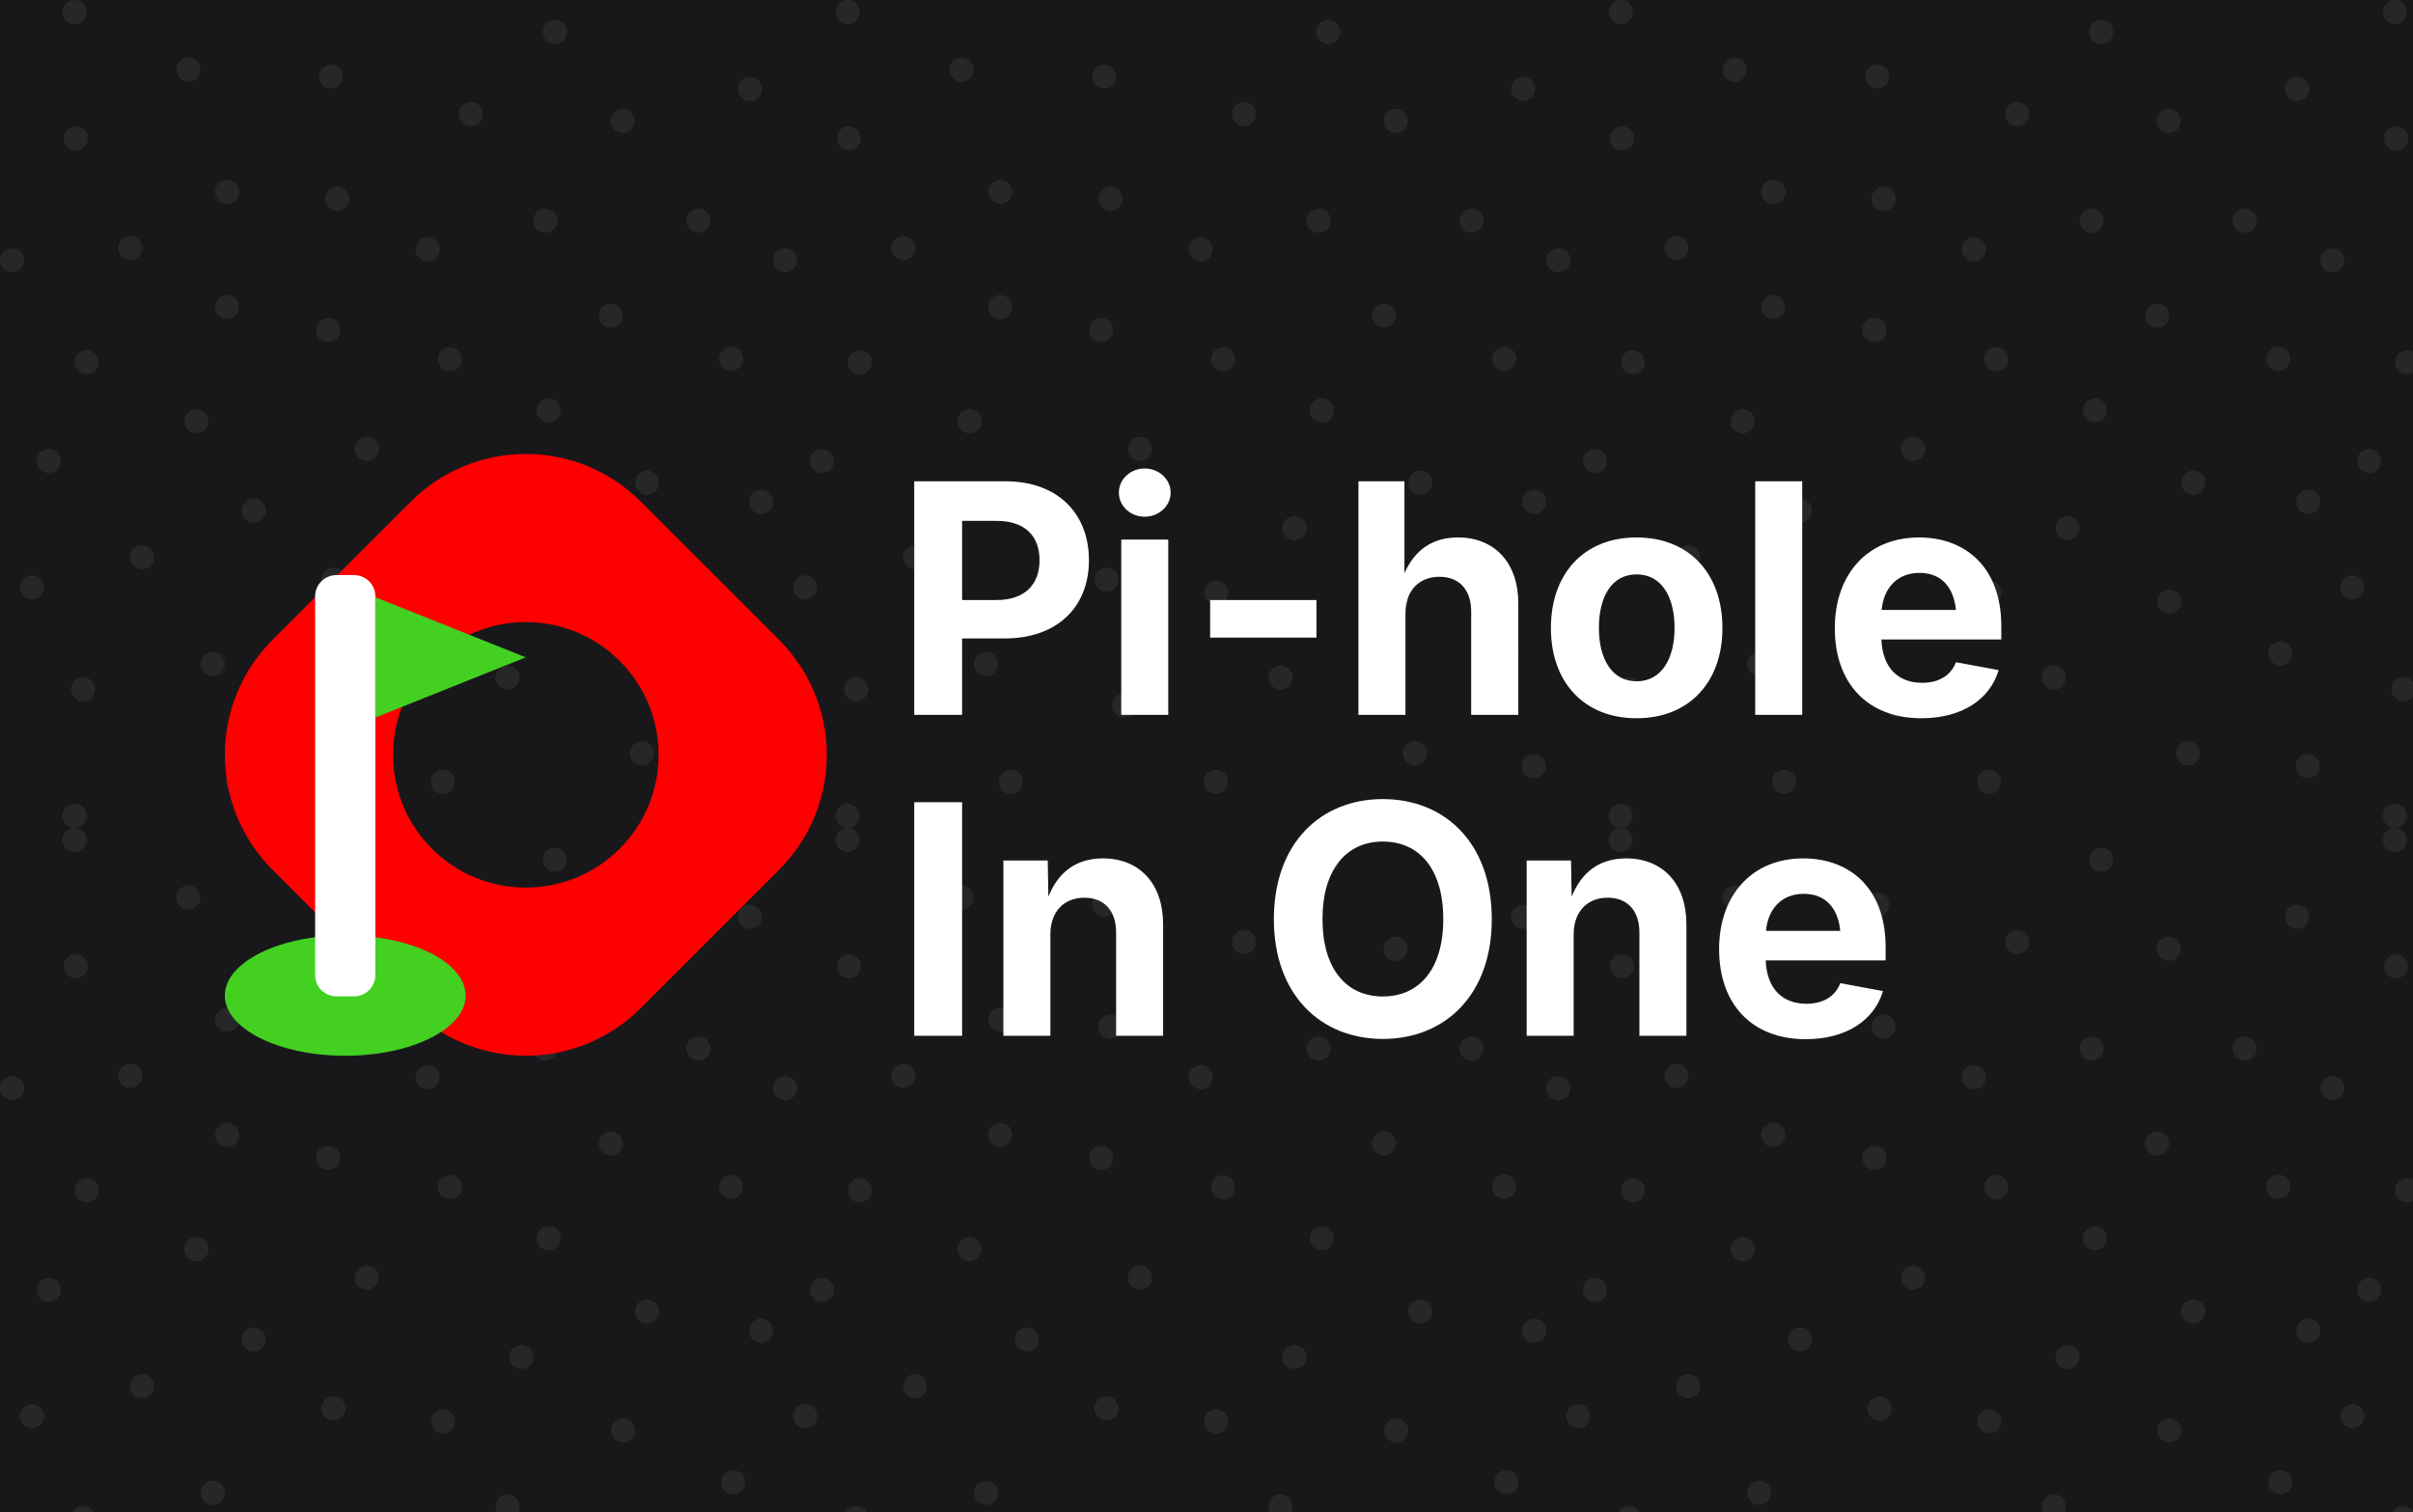
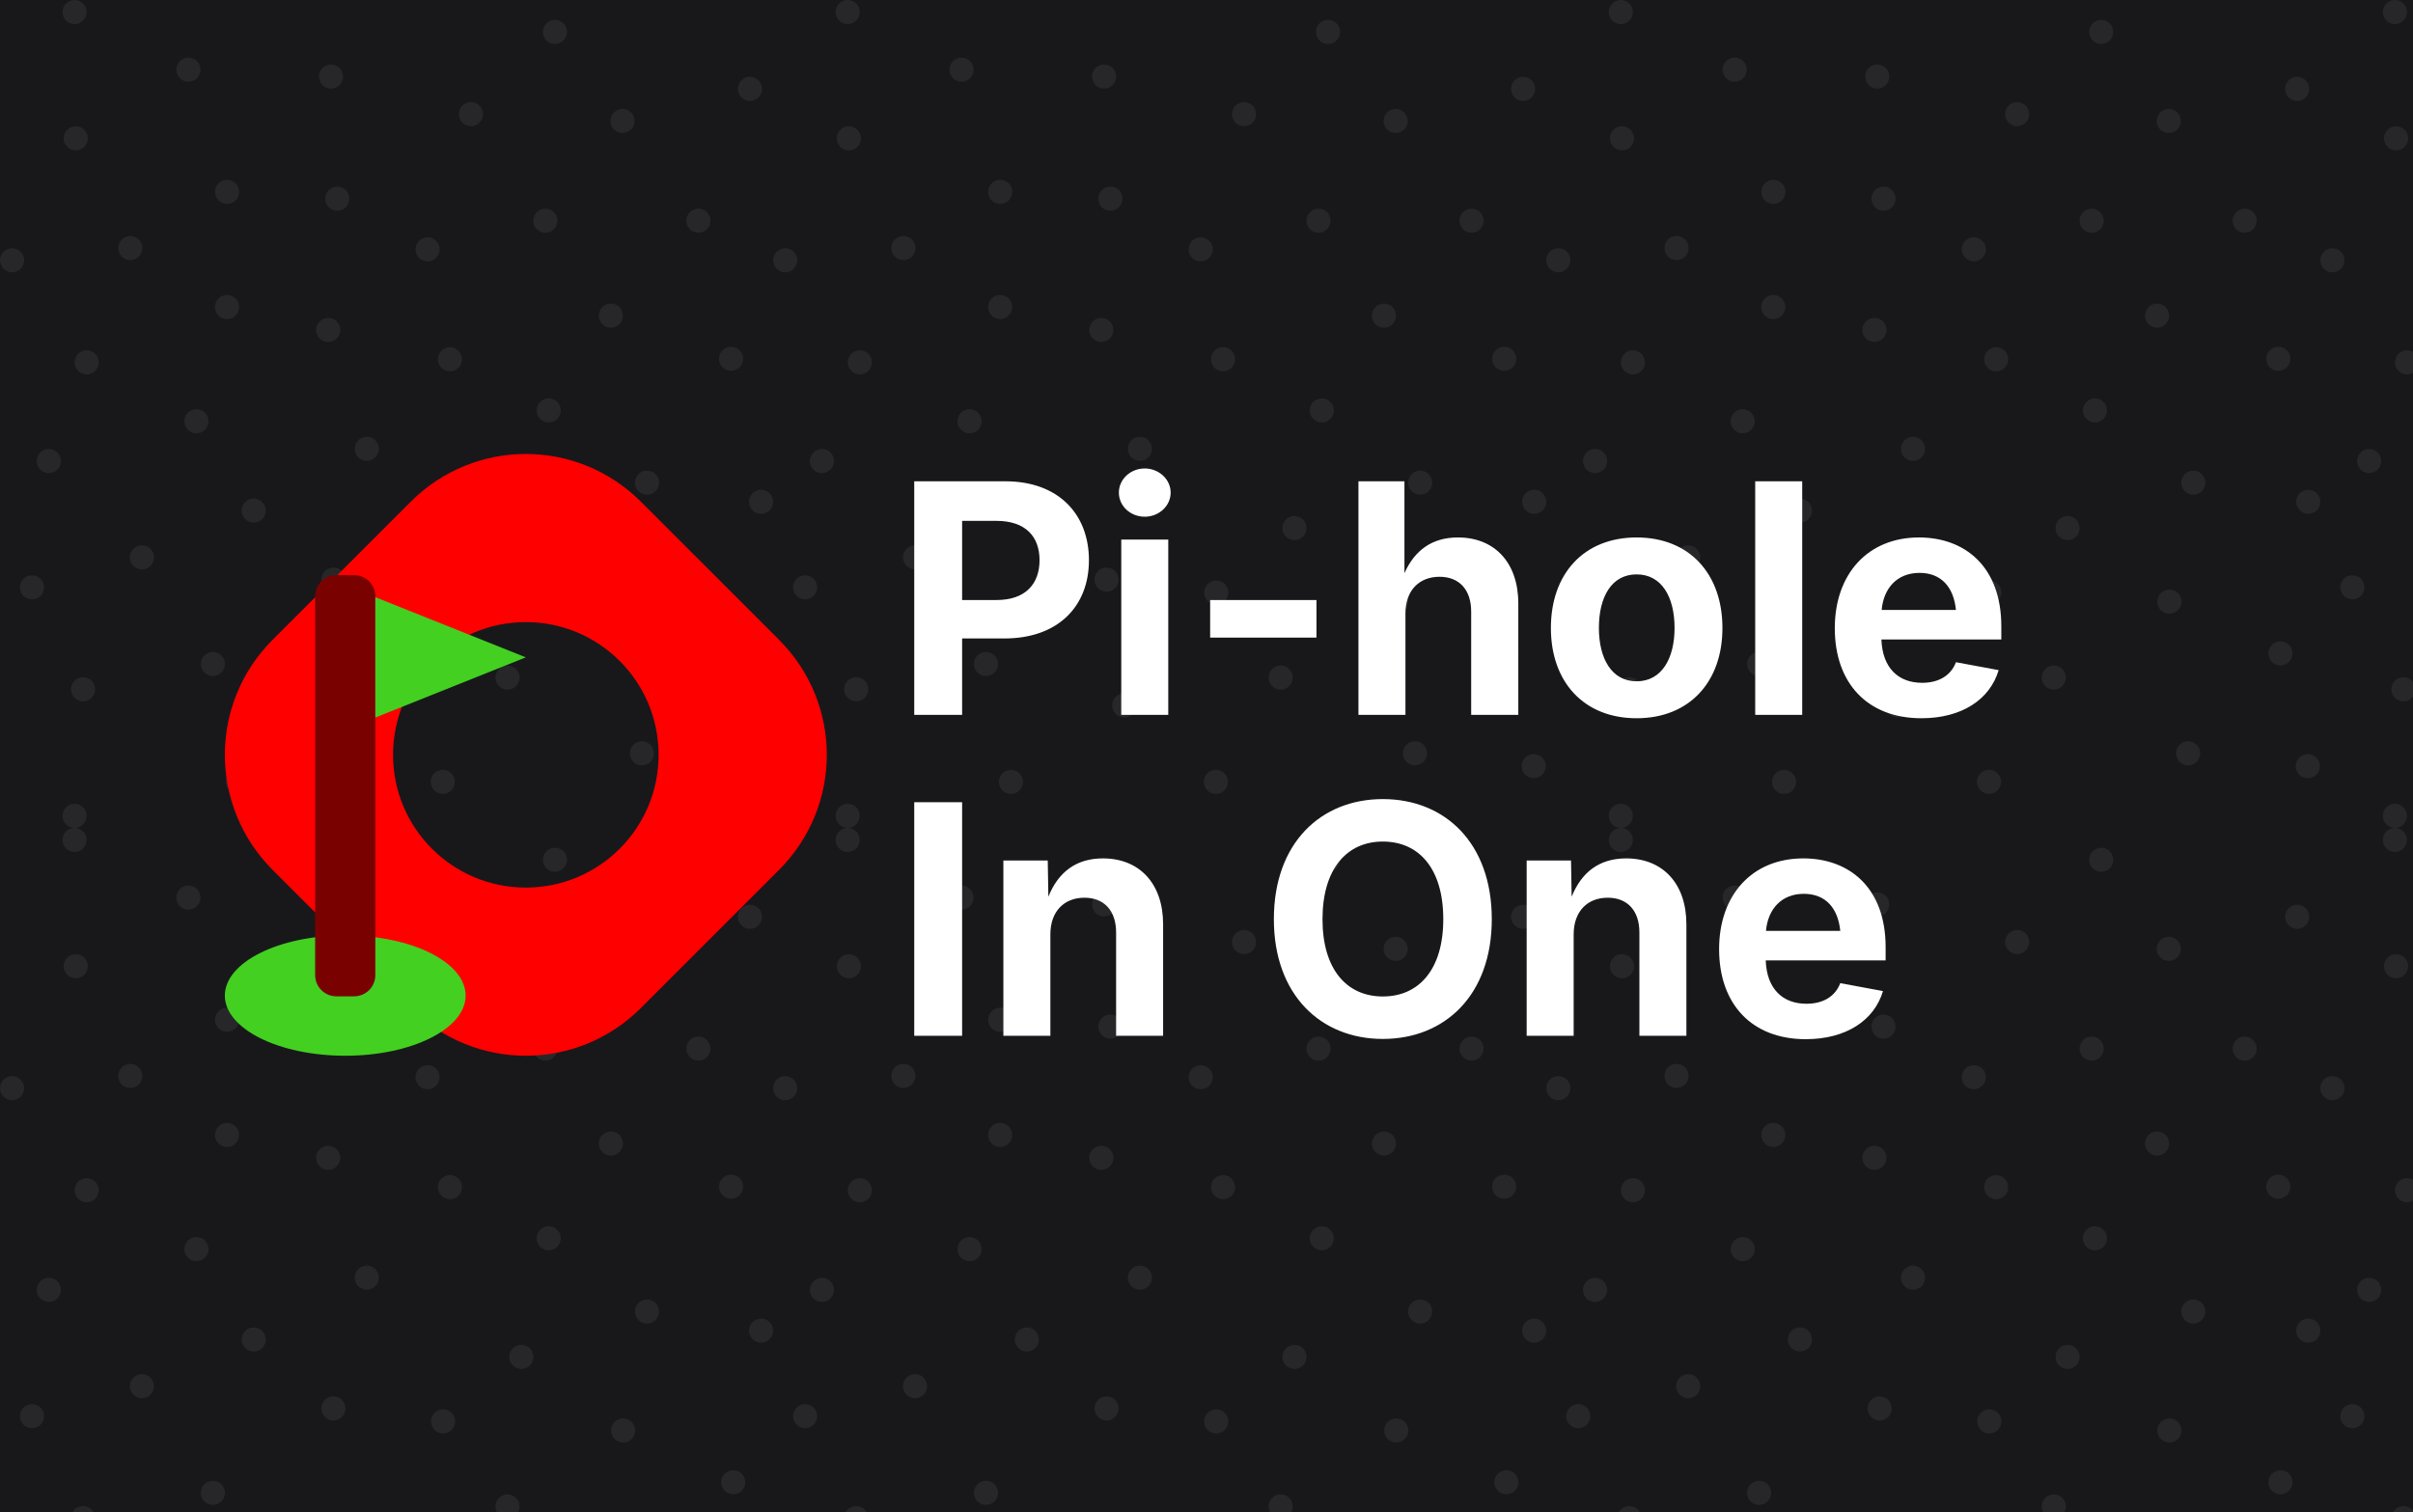
<svg xmlns="http://www.w3.org/2000/svg" xmlns:xlink="http://www.w3.org/1999/xlink" viewBox="0 0 300 188" version="1.1" id="svg6" width="300" height="188">
  <defs id="defs2">
    <pattern xlink:href="#pattern103" preserveAspectRatio="xMidYMid" id="pattern104" patternTransform="scale(1)" x="0" y="0" />
    <linearGradient id="New_Gradient_Swatch_1" x1="2.71" x2="69.77" y1="20.04" y2="20.04" gradientUnits="userSpaceOnUse" gradientTransform="matrix(1.472184,0,0,1.472184,81.31804,8.031339)">
      <stop offset="0" stop-color="#12b212" id="stop1" />
      <stop offset="1" stop-color="#0f0" id="stop2" />
    </linearGradient>
    <style id="style2">.cls-2{fill:#980200}.cls-3{fill:red}</style>
    <pattern patternUnits="userSpaceOnUse" width="10" height="10" patternTransform="scale(1)" preserveAspectRatio="xMidYMid" id="pattern3">
      <g fill="none" fill-rule="evenodd" id="g2" style="fill:#27272a;fill-opacity:1">
        <g fill="#000000" id="g1" style="fill:#27272a;fill-opacity:1">
          <path d="M 6,4 V 0 H 4 V 4 H 0 v 2 h 4 v 4 H 6 V 6 h 4 V 4 Z" id="path1" style="fill:#27272a;fill-opacity:1" />
        </g>
      </g>
    </pattern>
    <pattern patternUnits="userSpaceOnUse" width="10" height="10" patternTransform="scale(1)" preserveAspectRatio="xMidYMid" id="pattern3-1">
      <g fill="none" fill-rule="evenodd" id="g2-5" style="fill:#27272a;fill-opacity:1">
        <g fill="#000000" id="g1-2" style="fill:#27272a;fill-opacity:1">
          <path d="M 6,4 V 0 H 4 V 4 H 0 v 2 h 4 v 4 H 6 V 6 h 4 V 4 Z" id="path1-7" style="fill:#27272a;fill-opacity:1" />
        </g>
      </g>
    </pattern>
    <pattern patternUnits="userSpaceOnUse" width="96.14" height="103" patternTransform="translate(2.24,-0.57)" preserveAspectRatio="xMidYMid" id="pattern103">
      <circle style="fill:#27272a;fill-opacity:1;stroke:none;stroke-width:10" cx="23.43" cy="8.67" r="1.5" id="circle60" />
      <circle style="fill:#27272a;fill-opacity:1;stroke:none;stroke-width:10" cx="28.24" cy="23.87" r="1.5" id="circle61" />
      <circle style="fill:#27272a;fill-opacity:1;stroke:none;stroke-width:10" cx="41.94" cy="24.72" r="1.5" id="circle62" />
      <circle style="fill:#27272a;fill-opacity:1;stroke:none;stroke-width:10" cx="16.2" cy="30.86" r="1.5" id="circle63" />
      <circle style="fill:#27272a;fill-opacity:1;stroke:none;stroke-width:10" cx="58.56" cy="14.2" r="1.5" id="circle64" />
      <circle style="fill:#27272a;fill-opacity:1;stroke:none;stroke-width:10" cx="55.95" cy="44.7" r="1.5" id="circle65" />
      <circle style="fill:#27272a;fill-opacity:1;stroke:none;stroke-width:10" cx="40.81" cy="41.05" r="1.5" id="circle66" />
      <circle style="fill:#27272a;fill-opacity:1;stroke:none;stroke-width:10" cx="53.17" cy="31.02" r="1.5" id="circle67" />
      <circle style="fill:#27272a;fill-opacity:1;stroke:none;stroke-width:10" cx="45.61" cy="55.84" r="1.5" id="circle68" />
      <circle style="fill:#27272a;fill-opacity:1;stroke:none;stroke-width:10" cx="24.43" cy="52.41" r="1.5" id="circle69" />
      <circle style="fill:#27272a;fill-opacity:1;stroke:none;stroke-width:10" cx="77.41" cy="15.05" r="1.5" id="circle70" />
      <circle style="fill:#27272a;fill-opacity:1;stroke:none;stroke-width:10" cx="68.23" cy="51.06" r="1.5" id="circle71" />
      <circle style="fill:#27272a;fill-opacity:1;stroke:none;stroke-width:10" cx="41.16" cy="9.52" r="1.5" id="circle72" />
      <circle style="fill:#27272a;fill-opacity:1;stroke:none;stroke-width:10" cx="69.01" cy="3.97" r="1.5" id="circle73" />
      <circle style="fill:#27272a;fill-opacity:1;stroke:none;stroke-width:10" cx="93.26" cy="11.06" r="1.5" id="circle74" />
      <circle style="fill:#27272a;fill-opacity:1;stroke:none;stroke-width:10" cx="67.82" cy="27.46" r="1.5" id="circle75" />
      <circle style="fill:#27272a;fill-opacity:1;stroke:none;stroke-width:10" cx="86.85" cy="27.46" r="1.5" id="circle76" />
      <circle style="fill:#27272a;fill-opacity:1;stroke:none;stroke-width:10" cx="90.91" cy="44.64" r="1.5" id="circle77" />
      <circle style="fill:#27272a;fill-opacity:1;stroke:none;stroke-width:10" cx="75.96" cy="39.27" r="1.5" id="circle78" />
      <circle style="fill:#27272a;fill-opacity:1;stroke:none;stroke-width:10" cx="80.46" cy="60.05" r="1.5" id="circle79" />
      <circle style="fill:#27272a;fill-opacity:1;stroke:none;stroke-width:10" cx="77.49" cy="74.85" r="1.5" id="circle80" />
      <circle style="fill:#27272a;fill-opacity:1;stroke:none;stroke-width:10" cx="91.18" cy="81.29" r="1.5" id="circle81" />
      <circle style="fill:#27272a;fill-opacity:1;stroke:none;stroke-width:10" cx="79.82" cy="93.72" r="1.5" id="circle82" />
      <circle style="fill:#27272a;fill-opacity:1;stroke:none;stroke-width:10" cx="94.58" cy="95.32" r="1.5" id="circle83" />
      <circle style="fill:#27272a;fill-opacity:1;stroke:none;stroke-width:10" cx="94.64" cy="62.43" r="1.5" id="circle84" />
      <circle style="fill:#27272a;fill-opacity:1;stroke:none;stroke-width:10" cx="31.55" cy="63.53" r="1.5" id="circle85" />
      <circle style="fill:#27272a;fill-opacity:1;stroke:none;stroke-width:10" cx="26.47" cy="82.61" r="1.5" id="circle86" />
      <circle style="fill:#27272a;fill-opacity:1;stroke:none;stroke-width:10" cx="43.66" cy="87.76" r="1.5" id="circle87" />
      <circle style="fill:#27272a;fill-opacity:1;stroke:none;stroke-width:10" cx="29.57" cy="97.28" r="1.5" id="circle88" />
      <circle style="fill:#27272a;fill-opacity:1;stroke:none;stroke-width:10" cx="55.1" cy="73.72" r="1.5" id="circle89" />
      <circle style="fill:#27272a;fill-opacity:1;stroke:none;stroke-width:10" cx="64.83" cy="65.7" r="1.5" id="circle90" />
      <circle style="fill:#27272a;fill-opacity:1;stroke:none;stroke-width:10" cx="55.06" cy="97.27" r="1.5" id="circle91" />
      <circle style="fill:#27272a;fill-opacity:1;stroke:none;stroke-width:10" cx="63.11" cy="84.3" r="1.5" id="circle92" />
      <circle style="fill:#27272a;fill-opacity:1;stroke:none;stroke-width:10" cx="41.46" cy="72.11" r="1.5" id="circle93" />
      <circle style="fill:#27272a;fill-opacity:1;stroke:none;stroke-width:10" cx="3.98" cy="73.07" r="1.5" id="circle94" />
      <circle style="fill:#27272a;fill-opacity:1;stroke:none;stroke-width:10" cx="6.07" cy="57.36" r="1.5" id="circle95" />
      <circle style="fill:#27272a;fill-opacity:1;stroke:none;stroke-width:10" cx="10.33" cy="85.76" r="1.5" id="circle96" />
      <circle style="fill:#27272a;fill-opacity:1;stroke:none;stroke-width:10" cx="17.65" cy="69.34" r="1.5" id="circle97" />
      <circle style="fill:#27272a;fill-opacity:1;stroke:none;stroke-width:10" cx="1.5" cy="32.38" r="1.5" id="circle98" />
      <circle style="fill:#27272a;fill-opacity:1;stroke:none;stroke-width:10" cx="9.42" cy="17.21" r="1.5" id="circle99" />
      <circle style="fill:#27272a;fill-opacity:1;stroke:none;stroke-width:10" cx="9.27" cy="1.5" r="1.5" id="circle100" />
      <circle style="fill:#27272a;fill-opacity:1;stroke:none;stroke-width:10" cx="9.27" cy="101.5" r="1.5" id="circle101" />
      <circle style="fill:#27272a;fill-opacity:1;stroke:none;stroke-width:10" cx="10.78" cy="45.08" r="1.5" id="circle102" />
      <circle style="fill:#27272a;fill-opacity:1;stroke:none;stroke-width:10" cx="28.23" cy="38.2" r="1.5" id="circle103" />
    </pattern>
  </defs>
  <rect style="fill:#18181b;fill-opacity:1;stroke-width:4.992;stroke-linejoin:round;stroke-miterlimit:0;stroke-opacity:0;paint-order:markers stroke fill" id="rect1-1" width="437.76" height="280.57" x="0" y="0" />
  <rect style="fill:url(#pattern104);stroke:none;stroke-width:3.522" width="437.76" height="280.57" x="0" y="0" id="rect103" />
  <text xml:space="preserve" style="font-style:normal;font-variant:normal;font-weight:bold;font-stretch:normal;font-size:39.915px;line-height:1;font-family:inter;-inkscape-font-specification:'inter Bold';text-align:start;writing-mode:lr-tb;direction:ltr;text-anchor:start;fill:#ffffff;fill-opacity:1;stroke-width:3.742;stroke-linejoin:round;stroke-miterlimit:0;paint-order:markers fill stroke" x="111.038" y="88.903" id="text1">
    <tspan x="111.038" y="88.903" id="tspan1" style="stroke-width:3.742">Pi-hole</tspan>
    <tspan x="111.038" y="128.818" id="tspan3" style="stroke-width:3.742">In One</tspan>
  </text>
  <path id="rect8" style="fill:#ff0000;fill-opacity:1;stroke-width:4.436;stroke-linejoin:round;stroke-miterlimit:0;paint-order:markers fill stroke" d="m 65.374,56.457 c -5.177,0 -10.354,1.983 -14.32,5.95 L 33.904,79.554 c -7.934,7.934 -7.934,20.709 0,28.643 l 17.149,17.149 c 7.934,7.934 20.707,7.934 28.641,0 L 96.843,108.197 c 7.934,-7.934 7.934,-20.709 0,-28.643 L 79.694,62.407 C 75.727,58.44 70.551,56.457 65.374,56.457 Z m 0,20.911 A 16.509,16.509 0 0 1 81.882,93.877 16.509,16.509 0 0 1 65.374,110.385 16.509,16.509 0 0 1 48.865,93.877 16.509,16.509 0 0 1 65.374,77.368 Z" />
  <ellipse style="fill:#43d021;fill-opacity:1;stroke:none;stroke-width:4.402;stroke-linecap:butt;stroke-linejoin:round;stroke-miterlimit:0;stroke-dasharray:none;stroke-opacity:0;paint-order:markers stroke fill" id="path18" ry="7.484" rx="14.968" cy="123.813" cx="42.922" />
-   <path id="rect22" style="fill:#ffffff;stroke-width:3.567;stroke-linejoin:round;stroke-miterlimit:0;stroke-opacity:0;paint-order:markers stroke fill" d="m 41.826,71.521 h 2.192 c 1.466,0 2.646,1.18 2.646,2.646 v 47.096 c 0,1.466 -1.18,2.646 -2.646,2.646 H 41.826 c -1.466,0 -2.646,-1.18 -2.646,-2.646 V 74.167 c 0,-1.466 1.18,-2.646 2.646,-2.646 z" />
+   <path id="rect22" style="fill:#790200;stroke-width:3.567;stroke-linejoin:round;stroke-miterlimit:0;stroke-opacity:0;paint-order:markers stroke fill;fill-opacity:1" d="m 41.826,71.521 h 2.192 c 1.466,0 2.646,1.18 2.646,2.646 v 47.096 c 0,1.466 -1.18,2.646 -2.646,2.646 H 41.826 c -1.466,0 -2.646,-1.18 -2.646,-2.646 V 74.167 c 0,-1.466 1.18,-2.646 2.646,-2.646 z" />
  <path style="fill:#43d021;fill-opacity:1;stroke:none;stroke-width:3.742;stroke-linecap:butt;stroke-linejoin:round;stroke-miterlimit:0;stroke-dasharray:none;stroke-opacity:0;paint-order:markers stroke fill" d="M 46.664,74.269 V 89.237 l 18.71,-7.484 z" id="path22" />
</svg>
